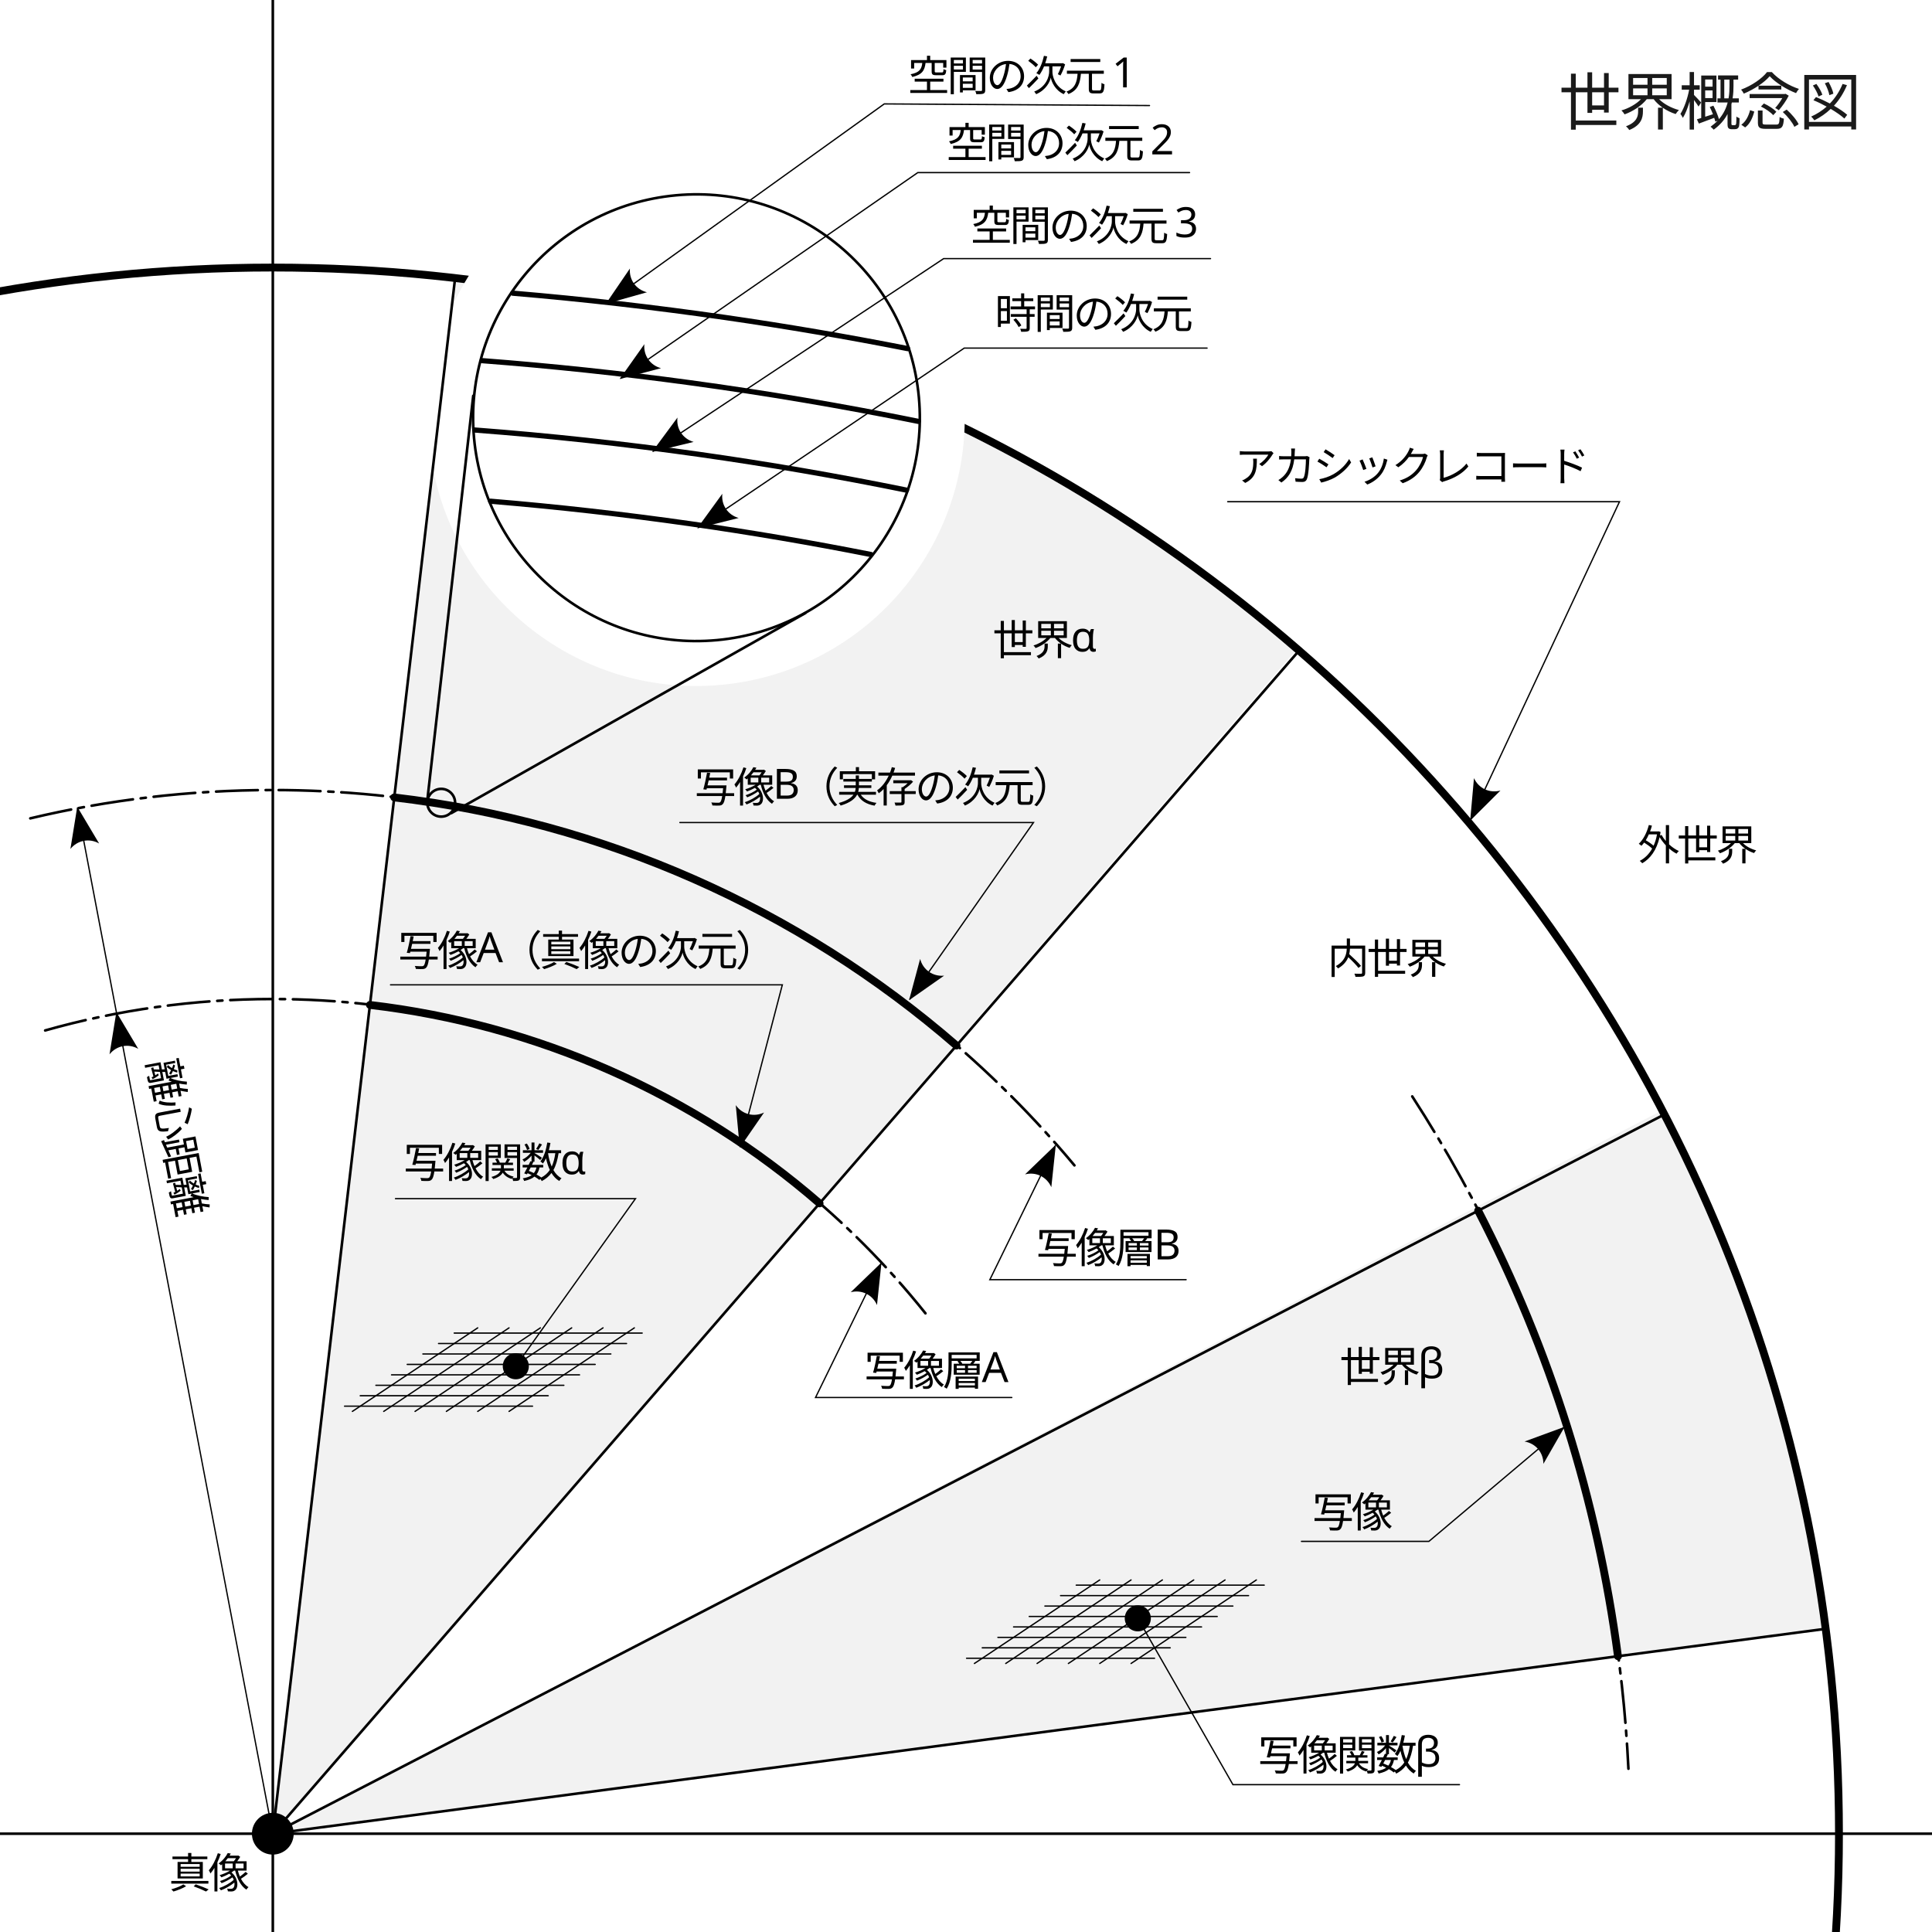
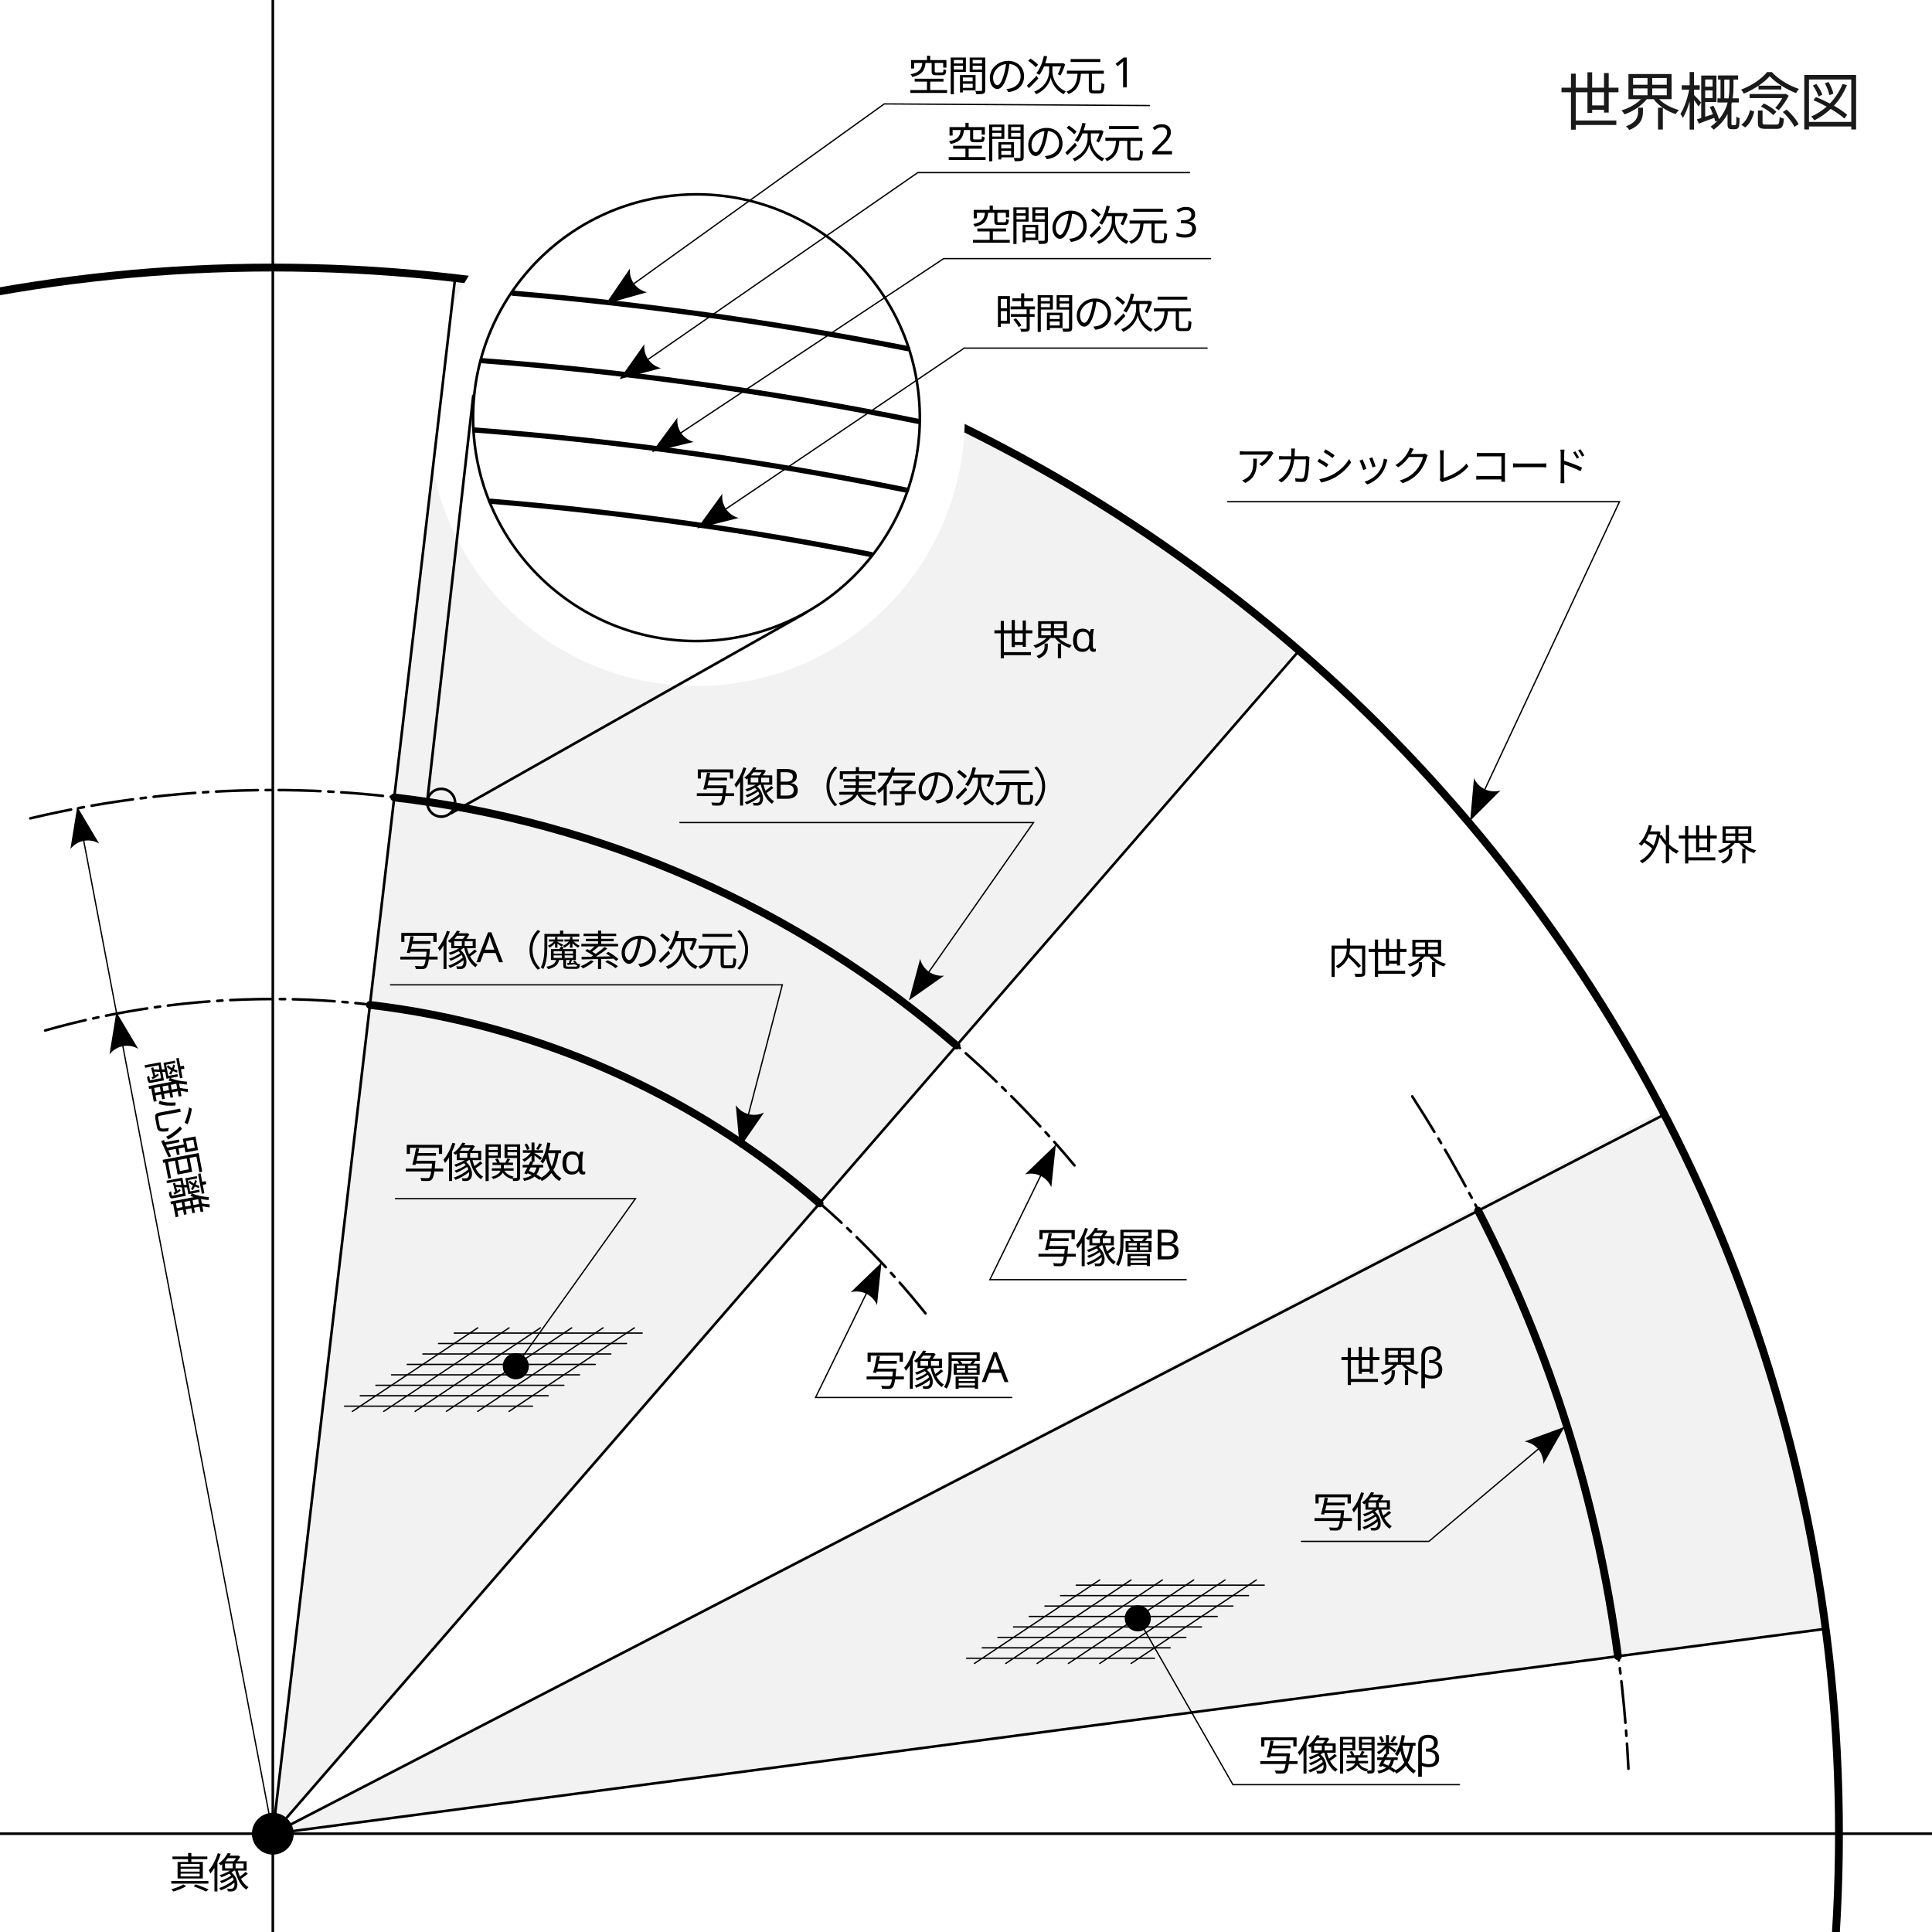
<svg xmlns="http://www.w3.org/2000/svg" width="740" height="740" viewBox="0 0 740 740" version="1.1" id="svg1">
  <defs id="defs1">
    <rect x="220.693" y="539.192" width="344.832" height="46.396" id="rect180" />
    <marker style="overflow:visible" id="Dot" refX="0" refY="0" orient="auto" markerWidth="2" markerHeight="2" viewBox="0 0 1 1" preserveAspectRatio="xMidYMid" markerUnits="userSpaceOnUse">
      <path transform="scale(0.5)" style="fill:context-stroke;fill-rule:evenodd;stroke:none" d="M 5,0 C 5,2.76 2.76,5 0,5 -2.76,5 -5,2.76 -5,0 c 0,-2.76 2.3,-5 5,-5 2.76,0 5,2.24 5,5 z" id="path135" />
    </marker>
    <marker style="overflow:visible" id="marker129" refX="6" refY="0" orient="auto-start-reverse" markerWidth="2" markerHeight="2" viewBox="0 0 1 1" preserveAspectRatio="xMidYMid" markerUnits="userSpaceOnUse">
      <path transform="scale(0.7)" d="M -2,-4 9,0 -2,4 c 2,-2.33 2,-5.66 0,-8 z" style="fill:context-stroke;fill-rule:evenodd;stroke:none" id="path129" />
    </marker>
    <marker style="overflow:visible" id="marker17" refX="6" refY="0" orient="auto-start-reverse" markerWidth="2" markerHeight="2" viewBox="0 0 1 1" preserveAspectRatio="xMidYMid" markerUnits="userSpaceOnUse">
      <path transform="scale(0.7)" d="M -2,-4 9,0 -2,4 c 2,-2.33 2,-5.66 0,-8 z" style="fill:context-stroke;fill-rule:evenodd;stroke:none" id="path17" />
    </marker>
    <marker style="overflow:visible" id="ConcaveTriangle" refX="6" refY="0" orient="auto-start-reverse" markerWidth="2" markerHeight="2" viewBox="0 0 1 1" preserveAspectRatio="xMidYMid" markerUnits="userSpaceOnUse">
      <path transform="scale(0.7)" d="M -2,-4 9,0 -2,4 c 2,-2.33 2,-5.66 0,-8 z" style="fill:context-stroke;fill-rule:evenodd;stroke:none" id="path7" />
    </marker>
  </defs>
  <g id="layer2">
    <rect style="fill:#ffffff;fill-opacity:1;fill-rule:evenodd;stroke:none;stroke-width:1;stroke-linecap:round;stroke-dasharray:none;stroke-opacity:1" id="rect1" width="740" height="740" x="0" y="0" />
  </g>
  <g id="layer3" style="display:none">
    <circle style="fill:none;fill-rule:evenodd;stroke:#000000;stroke-width:1;stroke-linecap:round;stroke-dasharray:none;stroke-opacity:1" id="circle8" cx="195.614" cy="702.204" r="519.825" />
    <circle style="fill:none;fill-rule:evenodd;stroke:#000000;stroke-width:3;stroke-linecap:round;stroke-dasharray:none;stroke-opacity:1" id="circle9" cx="195.614" cy="702.204" r="599.875" />
    <circle style="fill:none;fill-rule:evenodd;stroke:#000000;stroke-width:1;stroke-linecap:round;stroke-dasharray:none;stroke-opacity:1" id="circle10" cx="195.614" cy="702.204" r="399.75" />
    <circle style="fill:none;fill-rule:evenodd;stroke:#000000;stroke-width:1;stroke-linecap:round;stroke-dasharray:none;stroke-opacity:1" id="circle11" cx="195.614" cy="702.204" r="319.7" />
  </g>
  <g id="layer4">
    <path id="path152" style="fill:#f2f2f2;fill-opacity:1;fill-rule:evenodd;stroke:none;stroke-width:1;stroke-linecap:round;stroke-dasharray:none;stroke-opacity:1" d="M 636.457,425.379 104.493,702.35 699.063,623.963 a 599.875,599.875 0 0 0 -62.605,-198.584 z" />
    <path id="path151" style="fill:#f2f2f2;fill-opacity:1;fill-rule:evenodd;stroke:none;stroke-width:1;stroke-linecap:round;stroke-dasharray:none;stroke-opacity:1" d="M 174.932,106.799 104.493,702.35 496.7,248.69 A 599.875,599.875 0 0 0 174.932,106.799 Z" />
  </g>
  <g id="layer1">
    <path id="path1" style="fill:none;fill-rule:evenodd;stroke:#000000;stroke-linecap:round;stroke-dasharray:16, 3, 2, 3;stroke-dashoffset:0" d="m 540.922,419.95 c 26.466,40.903 47.017,85.275 61.096,131.774 12.29,40.592 19.649,82.803 21.705,125.742" />
    <g id="g3" transform="translate(-271.6874,-14.90057)">
      <path style="fill:none;fill-opacity:1;fill-rule:evenodd;stroke:#000000;stroke-width:1;stroke-linecap:round;stroke-dasharray:none;stroke-opacity:1" d="M -968.038,717.251 H 1720.4" id="path2" />
      <path style="fill:none;fill-opacity:1;fill-rule:evenodd;stroke:#000000;stroke-width:1;stroke-linecap:round;stroke-dasharray:none;stroke-opacity:1" d="M 376.181,-626.968 V 2061.47" id="path3" />
    </g>
    <circle style="fill:none;fill-rule:evenodd;stroke:#000000;stroke-width:3;stroke-linecap:round;stroke-dasharray:none;stroke-opacity:1" id="circle3" cx="104.493" cy="702.351" r="599.875" />
    <circle style="fill:#ffffff;fill-opacity:1;fill-rule:evenodd;stroke:none;stroke-width:1;stroke-linecap:round;stroke-dasharray:none;stroke-dashoffset:0;stroke-opacity:1" id="circle163" cx="251.018" cy="183.707" r="102.759" transform="rotate(-5.244652)" />
    <path id="circle5" style="fill:none;fill-rule:evenodd;stroke:#000000;stroke-linecap:round;stroke-dasharray:16, 3, 2, 3;stroke-dashoffset:0" d="m 17.296,394.687 c 27.719,-7.841 56.968,-12.036 87.197,-12.036 101.187,0 191.395,47.009 249.975,120.38" />
    <path id="path6" style="fill:none;fill-opacity:1;fill-rule:evenodd;stroke:#000000;stroke-width:1;stroke-linecap:round;stroke-dasharray:none;stroke-opacity:1" d="M 637.264,426.981 104.493,702.35 699.055,623.901" />
    <path id="path4" style="fill:none;fill-opacity:1;fill-rule:evenodd;stroke:#000000;stroke-width:3;stroke-linecap:round;stroke-dasharray:none;stroke-opacity:1" d="M 313.918,460.92 C 265.439,418.874 205.429,392.39 141.694,384.914" />
    <path id="path5" style="fill:none;fill-opacity:1;fill-rule:evenodd;stroke:#000000;stroke-width:1;stroke-linecap:round;stroke-dasharray:none;stroke-opacity:1" d="M 174.295,106.721 104.493,702.35 497.452,249.34" />
    <path id="circle7" style="fill:none;fill-rule:evenodd;stroke:#000000;stroke-width:3;stroke-linecap:round;stroke-dasharray:none;stroke-opacity:1" d="m 619.715,634.369 c -7.856,-59.547 -25.972,-117.282 -53.545,-170.643" />
    <circle style="fill:#000000;fill-rule:evenodd;stroke-width:3;stroke-linecap:round;stroke-dasharray:none" id="path12" cx="104.493" cy="702.351" r="8" />
    <path style="fill:#000000;fill-rule:evenodd;stroke:#000000;stroke-width:0.5;stroke-linecap:round;stroke-dasharray:none;stroke-dashoffset:0;stroke-opacity:1;marker-end:url(#marker17)" d="M 104.493,702.35 44.679,388.237" id="path15" />
    <path style="fill:#000000;fill-rule:evenodd;stroke:#000000;stroke-width:0.5;stroke-linecap:round;stroke-dasharray:none;stroke-dashoffset:0;stroke-opacity:1;marker-end:url(#ConcaveTriangle)" d="M 44.679,388.237 29.702,309.585" id="path16" />
    <g id="g128" transform="translate(-89.86675,6.416337)">
      <path style="fill:#000000;fill-rule:evenodd;stroke:#000000;stroke-width:0.5;stroke-linecap:round;stroke-dasharray:none;stroke-dashoffset:0;stroke-opacity:1" d="m 224.839,534.181 48,-32" id="path92" />
      <path style="fill:#000000;fill-rule:evenodd;stroke:#000000;stroke-width:0.5;stroke-linecap:round;stroke-dasharray:none;stroke-dashoffset:0;stroke-opacity:1" d="m 236.839,534.181 48,-32" id="path94" />
      <path style="fill:#000000;fill-rule:evenodd;stroke:#000000;stroke-width:0.5;stroke-linecap:round;stroke-dasharray:none;stroke-dashoffset:0;stroke-opacity:1" d="m 248.839,534.181 48,-32" id="path96" />
      <path style="fill:#000000;fill-rule:evenodd;stroke:#000000;stroke-width:0.5;stroke-linecap:round;stroke-dasharray:none;stroke-dashoffset:0;stroke-opacity:1" d="m 260.839,534.181 48,-32" id="path98" />
      <path style="fill:#000000;fill-rule:evenodd;stroke:#000000;stroke-width:0.5;stroke-linecap:round;stroke-dasharray:none;stroke-dashoffset:0;stroke-opacity:1" d="m 272.839,534.181 48,-32" id="path100" />
      <path style="fill:#000000;fill-rule:evenodd;stroke:#000000;stroke-width:0.5;stroke-linecap:round;stroke-dasharray:none;stroke-dashoffset:0;stroke-opacity:1" d="m 284.839,534.181 48,-32" id="path102" />
      <path style="fill:#000000;fill-rule:evenodd;stroke:#000000;stroke-width:0.5;stroke-linecap:round;stroke-dasharray:none;stroke-dashoffset:0;stroke-opacity:1" d="m 263.839,504.181 h 72" id="path106" />
      <path style="fill:#000000;fill-rule:evenodd;stroke:#000000;stroke-width:0.5;stroke-linecap:round;stroke-dasharray:none;stroke-dashoffset:0;stroke-opacity:1" d="m 257.839,508.181 h 72" id="path108" />
      <path style="fill:#000000;fill-rule:evenodd;stroke:#000000;stroke-width:0.5;stroke-linecap:round;stroke-dasharray:none;stroke-dashoffset:0;stroke-opacity:1" d="m 251.839,512.181 h 72" id="path110" />
      <path style="fill:#000000;fill-rule:evenodd;stroke:#000000;stroke-width:0.5;stroke-linecap:round;stroke-dasharray:none;stroke-dashoffset:0;stroke-opacity:1" d="m 245.839,516.181 h 72" id="path112" />
      <path style="fill:#000000;fill-rule:evenodd;stroke:#000000;stroke-width:0.5;stroke-linecap:round;stroke-dasharray:none;stroke-dashoffset:0;stroke-opacity:1" d="m 239.839,520.181 h 72" id="path114" />
      <path style="fill:#000000;fill-rule:evenodd;stroke:#000000;stroke-width:0.5;stroke-linecap:round;stroke-dasharray:none;stroke-dashoffset:0;stroke-opacity:1" d="m 233.839,524.181 h 72" id="path116" />
      <path style="fill:#000000;fill-rule:evenodd;stroke:#000000;stroke-width:0.5;stroke-linecap:round;stroke-dasharray:none;stroke-dashoffset:0;stroke-opacity:1" d="m 227.839,528.181 h 72" id="path118" />
      <path style="fill:#000000;fill-rule:evenodd;stroke:#000000;stroke-width:0.5;stroke-linecap:round;stroke-dasharray:none;stroke-dashoffset:0;stroke-opacity:1" d="m 221.839,532.181 h 72" id="path120" />
    </g>
    <path style="fill:none;fill-rule:evenodd;stroke:#000000;stroke-width:0.5;stroke-linecap:round;stroke-dasharray:none;stroke-dashoffset:0;stroke-opacity:1;marker-start:url(#marker129)" d="m 283.493,439.024 16.155,-61.809 H 149.585" id="path128" />
    <text xml:space="preserve" style="font-style:normal;font-variant:normal;font-weight:normal;font-stretch:normal;font-size:16px;line-height:10px;font-family:'IBM Plex Sans JP';-inkscape-font-specification:'IBM Plex Sans JP, Normal';font-variant-ligatures:normal;font-variant-caps:normal;font-variant-numeric:normal;font-variant-east-asian:normal;text-align:start;letter-spacing:-1px;text-anchor:start;fill:#000000;fill-opacity:1;fill-rule:evenodd;stroke:none;stroke-width:0.5;stroke-linecap:round;stroke-dasharray:none;stroke-dashoffset:0;stroke-opacity:1" x="152.451" y="369.887" id="text129">
-       <tspan id="tspan129" x="152.451" y="369.887">写像A（真像の次元）</tspan>
+       <tspan id="tspan129" x="152.451" y="369.887">写像A（魔素の次元）</tspan>
    </text>
    <path style="fill:none;fill-rule:evenodd;stroke:#000000;stroke-width:0.5;stroke-linecap:round;stroke-dasharray:none;stroke-dashoffset:0;stroke-opacity:1;marker-start:url(#marker129)" d="m 348.534,382.619 47.314,-67.573 H 260.416" id="path130" />
    <text xml:space="preserve" style="font-style:normal;font-variant:normal;font-weight:normal;font-stretch:normal;font-size:16px;line-height:10px;font-family:'IBM Plex Sans JP';-inkscape-font-specification:'IBM Plex Sans JP, Normal';font-variant-ligatures:normal;font-variant-caps:normal;font-variant-numeric:normal;font-variant-east-asian:normal;text-align:start;letter-spacing:-1px;text-anchor:start;fill:#000000;fill-opacity:1;fill-rule:evenodd;stroke:none;stroke-width:0.5;stroke-linecap:round;stroke-dasharray:none;stroke-dashoffset:0;stroke-opacity:1" x="266.022" y="307.274" id="text130">
      <tspan id="tspan130" x="266.022" y="307.274">写像B（実存の次元）</tspan>
    </text>
    <text xml:space="preserve" style="font-style:normal;font-variant:normal;font-weight:normal;font-stretch:normal;font-size:16px;line-height:10px;font-family:'IBM Plex Sans JP';-inkscape-font-specification:'IBM Plex Sans JP, Normal';font-variant-ligatures:normal;font-variant-caps:normal;font-variant-numeric:normal;font-variant-east-asian:normal;text-align:start;letter-spacing:-1px;text-anchor:start;fill:#000000;fill-opacity:1;fill-rule:evenodd;stroke:none;stroke-width:0.5;stroke-linecap:round;stroke-dasharray:none;stroke-dashoffset:0;stroke-opacity:1" x="331.051" y="530.687" id="text131">
      <tspan id="tspan131" x="331.051" y="530.687">写像層A</tspan>
    </text>
    <path style="fill:none;fill-rule:evenodd;stroke:#000000;stroke-width:0.5;stroke-linecap:round;stroke-dasharray:none;stroke-dashoffset:0;stroke-opacity:1;marker-start:url(#marker129)" d="m 404.145,438.97 -25.006,51.17 h 75.167" id="path132" />
    <text xml:space="preserve" style="font-style:normal;font-variant:normal;font-weight:normal;font-stretch:normal;font-size:16px;line-height:10px;font-family:'IBM Plex Sans JP';-inkscape-font-specification:'IBM Plex Sans JP, Normal';font-variant-ligatures:normal;font-variant-caps:normal;font-variant-numeric:normal;font-variant-east-asian:normal;text-align:start;letter-spacing:-1px;text-anchor:start;fill:#000000;fill-opacity:1;fill-rule:evenodd;stroke:none;stroke-width:0.5;stroke-linecap:round;stroke-dasharray:none;stroke-dashoffset:0;stroke-opacity:1" x="396.879" y="483.704" id="text132">
      <tspan id="tspan132" x="396.879" y="483.704">写像層B</tspan>
    </text>
    <path style="fill:none;fill-rule:evenodd;stroke:#000000;stroke-width:0.5;stroke-linecap:round;stroke-dasharray:none;stroke-dashoffset:0;stroke-opacity:1;marker-start:url(#marker129)" d="m 337.373,484.112 -25.006,51.17 h 75.167" id="path133" />
    <path style="fill:none;fill-rule:evenodd;stroke:#000000;stroke-width:0.5;stroke-linecap:round;stroke-dasharray:none;stroke-dashoffset:0;stroke-opacity:1;marker-start:url(#Dot)" d="m 197.559,523.298 45.841,-64.192 h -91.92" id="path134" />
    <text xml:space="preserve" style="font-style:normal;font-variant:normal;font-weight:normal;font-stretch:normal;font-size:16px;line-height:10px;font-family:'IBM Plex Sans JP';-inkscape-font-specification:'IBM Plex Sans JP, Normal';font-variant-ligatures:normal;font-variant-caps:normal;font-variant-numeric:normal;font-variant-east-asian:normal;text-align:start;letter-spacing:-1px;text-anchor:start;fill:#000000;fill-opacity:1;fill-rule:evenodd;stroke:none;stroke-width:0.5;stroke-linecap:round;stroke-dasharray:none;stroke-dashoffset:0;stroke-opacity:1" x="154.559" y="451.062" id="text135">
      <tspan id="tspan135" x="154.559" y="451.062">写像関数α</tspan>
    </text>
    <g id="g149" transform="translate(148.381,102.9694)">
      <path style="fill:#000000;fill-rule:evenodd;stroke:#000000;stroke-width:0.5;stroke-linecap:round;stroke-dasharray:none;stroke-dashoffset:0;stroke-opacity:1" d="m 224.839,534.181 48,-32" id="path136" />
      <path style="fill:#000000;fill-rule:evenodd;stroke:#000000;stroke-width:0.5;stroke-linecap:round;stroke-dasharray:none;stroke-dashoffset:0;stroke-opacity:1" d="m 236.839,534.181 48,-32" id="path137" />
      <path style="fill:#000000;fill-rule:evenodd;stroke:#000000;stroke-width:0.5;stroke-linecap:round;stroke-dasharray:none;stroke-dashoffset:0;stroke-opacity:1" d="m 248.839,534.181 48,-32" id="path138" />
      <path style="fill:#000000;fill-rule:evenodd;stroke:#000000;stroke-width:0.5;stroke-linecap:round;stroke-dasharray:none;stroke-dashoffset:0;stroke-opacity:1" d="m 260.839,534.181 48,-32" id="path139" />
      <path style="fill:#000000;fill-rule:evenodd;stroke:#000000;stroke-width:0.5;stroke-linecap:round;stroke-dasharray:none;stroke-dashoffset:0;stroke-opacity:1" d="m 272.839,534.181 48,-32" id="path140" />
      <path style="fill:#000000;fill-rule:evenodd;stroke:#000000;stroke-width:0.5;stroke-linecap:round;stroke-dasharray:none;stroke-dashoffset:0;stroke-opacity:1" d="m 284.839,534.181 48,-32" id="path141" />
      <path style="fill:#000000;fill-rule:evenodd;stroke:#000000;stroke-width:0.5;stroke-linecap:round;stroke-dasharray:none;stroke-dashoffset:0;stroke-opacity:1" d="m 263.839,504.181 h 72" id="path142" />
      <path style="fill:#000000;fill-rule:evenodd;stroke:#000000;stroke-width:0.5;stroke-linecap:round;stroke-dasharray:none;stroke-dashoffset:0;stroke-opacity:1" d="m 257.839,508.181 h 72" id="path143" />
      <path style="fill:#000000;fill-rule:evenodd;stroke:#000000;stroke-width:0.5;stroke-linecap:round;stroke-dasharray:none;stroke-dashoffset:0;stroke-opacity:1" d="m 251.839,512.181 h 72" id="path144" />
      <path style="fill:#000000;fill-rule:evenodd;stroke:#000000;stroke-width:0.5;stroke-linecap:round;stroke-dasharray:none;stroke-dashoffset:0;stroke-opacity:1" d="m 245.839,516.181 h 72" id="path145" />
      <path style="fill:#000000;fill-rule:evenodd;stroke:#000000;stroke-width:0.5;stroke-linecap:round;stroke-dasharray:none;stroke-dashoffset:0;stroke-opacity:1" d="m 239.839,520.181 h 72" id="path146" />
      <path style="fill:#000000;fill-rule:evenodd;stroke:#000000;stroke-width:0.5;stroke-linecap:round;stroke-dasharray:none;stroke-dashoffset:0;stroke-opacity:1" d="m 233.839,524.181 h 72" id="path147" />
      <path style="fill:#000000;fill-rule:evenodd;stroke:#000000;stroke-width:0.5;stroke-linecap:round;stroke-dasharray:none;stroke-dashoffset:0;stroke-opacity:1" d="m 227.839,528.181 h 72" id="path148" />
      <path style="fill:#000000;fill-rule:evenodd;stroke:#000000;stroke-width:0.5;stroke-linecap:round;stroke-dasharray:none;stroke-dashoffset:0;stroke-opacity:1" d="m 221.839,532.181 h 72" id="path149" />
    </g>
    <path style="fill:none;fill-rule:evenodd;stroke:#000000;stroke-width:0.5;stroke-linecap:round;stroke-dasharray:none;stroke-dashoffset:0;stroke-opacity:1;marker-start:url(#Dot)" d="m 435.807,619.851 36.436,63.709 h 86.766" id="path150" />
    <text xml:space="preserve" style="font-style:normal;font-variant:normal;font-weight:normal;font-stretch:normal;font-size:16px;line-height:10px;font-family:'IBM Plex Sans JP';-inkscape-font-specification:'IBM Plex Sans JP, Normal';font-variant-ligatures:normal;font-variant-caps:normal;font-variant-numeric:normal;font-variant-east-asian:normal;text-align:start;letter-spacing:-1px;text-anchor:start;fill:#000000;fill-opacity:1;fill-rule:evenodd;stroke:none;stroke-width:0.5;stroke-linecap:round;stroke-dasharray:none;stroke-dashoffset:0;stroke-opacity:1" x="481.837" y="678.024" id="text150">
      <tspan id="tspan150" x="481.837" y="678.024">写像関数β</tspan>
    </text>
    <text xml:space="preserve" style="font-style:normal;font-variant:normal;font-weight:normal;font-stretch:normal;font-size:16px;line-height:10px;font-family:'IBM Plex Sans JP';-inkscape-font-specification:'IBM Plex Sans JP, Normal';font-variant-ligatures:normal;font-variant-caps:normal;font-variant-numeric:normal;font-variant-east-asian:normal;text-align:start;letter-spacing:-1px;text-anchor:start;fill:#000000;fill-opacity:1;fill-rule:evenodd;stroke:none;stroke-width:0.5;stroke-linecap:round;stroke-dasharray:none;stroke-dashoffset:0;stroke-opacity:1" x="513.047" y="529.221" id="text151">
      <tspan id="tspan151" x="513.047" y="529.221">世界β</tspan>
    </text>
    <text xml:space="preserve" style="font-style:normal;font-variant:normal;font-weight:normal;font-stretch:normal;font-size:16px;line-height:10px;font-family:'IBM Plex Sans JP';-inkscape-font-specification:'IBM Plex Sans JP, Normal';font-variant-ligatures:normal;font-variant-caps:normal;font-variant-numeric:normal;font-variant-east-asian:normal;text-align:start;letter-spacing:-1px;text-anchor:start;fill:#000000;fill-opacity:1;fill-rule:evenodd;stroke:none;stroke-width:0.5;stroke-linecap:round;stroke-dasharray:none;stroke-dashoffset:0;stroke-opacity:1" x="64.7" y="723.185" id="text152">
      <tspan id="tspan152" x="64.7" y="723.185">真像</tspan>
    </text>
    <path style="fill:none;fill-rule:evenodd;stroke:#000000;stroke-width:0.5;stroke-linecap:round;stroke-dasharray:none;stroke-dashoffset:0;stroke-opacity:1;marker-start:url(#marker129)" d="m 598.857,546.863 -51.557,43.521 h -48.807" id="path153" />
    <text xml:space="preserve" style="font-style:normal;font-variant:normal;font-weight:normal;font-stretch:normal;font-size:16px;line-height:10px;font-family:'IBM Plex Sans JP';-inkscape-font-specification:'IBM Plex Sans JP, Normal';font-variant-ligatures:normal;font-variant-caps:normal;font-variant-numeric:normal;font-variant-east-asian:normal;text-align:start;letter-spacing:-1px;text-anchor:start;fill:#000000;fill-opacity:1;fill-rule:evenodd;stroke:none;stroke-width:0.5;stroke-linecap:round;stroke-dasharray:none;stroke-dashoffset:0;stroke-opacity:1" x="502.613" y="584.937" id="text153">
      <tspan id="tspan153" x="502.613" y="584.937">写像</tspan>
    </text>
    <text xml:space="preserve" style="font-style:normal;font-variant:normal;font-weight:normal;font-stretch:normal;font-size:16px;line-height:10px;font-family:'IBM Plex Sans JP';-inkscape-font-specification:'IBM Plex Sans JP, Normal';font-variant-ligatures:normal;font-variant-caps:normal;font-variant-numeric:normal;font-variant-east-asian:normal;text-align:start;letter-spacing:-1px;text-anchor:start;fill:#000000;fill-opacity:1;fill-rule:evenodd;stroke:none;stroke-width:0.5;stroke-linecap:round;stroke-dasharray:none;stroke-dashoffset:0;stroke-opacity:1" x="380.13" y="250.847" id="text154">
      <tspan id="tspan154" x="380.13" y="250.847">世界α</tspan>
    </text>
    <path style="fill:none;fill-rule:evenodd;stroke:#000000;stroke-width:0.5;stroke-linecap:round;stroke-dasharray:none;stroke-dashoffset:0;stroke-opacity:1;marker-start:url(#marker129)" d="m 563.362,313.82 56.942,-121.659 H 470.241" id="path154" />
    <text xml:space="preserve" style="font-style:normal;font-variant:normal;font-weight:normal;font-stretch:normal;font-size:16px;line-height:10px;font-family:'IBM Plex Sans JP';-inkscape-font-specification:'IBM Plex Sans JP, Normal';font-variant-ligatures:normal;font-variant-caps:normal;font-variant-numeric:normal;font-variant-east-asian:normal;text-align:start;letter-spacing:-1px;text-anchor:start;fill:#000000;fill-opacity:1;fill-rule:evenodd;stroke:none;stroke-width:0.5;stroke-linecap:round;stroke-dasharray:none;stroke-dashoffset:0;stroke-opacity:1" x="472.895" y="184.389" id="text155">
      <tspan id="tspan155" x="472.895" y="184.389">アカシックレコード</tspan>
    </text>
    <text xml:space="preserve" style="font-style:normal;font-variant:normal;font-weight:normal;font-stretch:normal;font-size:16px;line-height:10px;font-family:'IBM Plex Sans JP';-inkscape-font-specification:'IBM Plex Sans JP, Normal';font-variant-ligatures:normal;font-variant-caps:normal;font-variant-numeric:normal;font-variant-east-asian:normal;text-align:start;letter-spacing:-1px;text-anchor:start;fill:#000000;fill-opacity:1;fill-rule:evenodd;stroke:none;stroke-width:0.5;stroke-linecap:round;stroke-dasharray:none;stroke-dashoffset:0;stroke-opacity:1" x="627.263" y="329.446" id="text156">
      <tspan id="tspan156" x="627.263" y="329.446">外世界</tspan>
    </text>
    <text xml:space="preserve" style="font-style:normal;font-variant:normal;font-weight:normal;font-stretch:normal;font-size:16px;line-height:10px;font-family:'IBM Plex Sans JP';-inkscape-font-specification:'IBM Plex Sans JP, Normal';font-variant-ligatures:normal;font-variant-caps:normal;font-variant-numeric:normal;font-variant-east-asian:normal;text-align:start;letter-spacing:-1px;text-anchor:start;fill:#000000;fill-opacity:1;fill-rule:evenodd;stroke:none;stroke-width:0.5;stroke-linecap:round;stroke-dasharray:none;stroke-dashoffset:0;stroke-opacity:1" x="508.449" y="372.892" id="text157">
      <tspan id="tspan157" x="508.449" y="372.892">内世界</tspan>
    </text>
    <text xml:space="preserve" style="font-style:normal;font-variant:normal;font-weight:normal;font-stretch:normal;font-size:16px;line-height:10px;font-family:'IBM Plex Sans JP';-inkscape-font-specification:'IBM Plex Sans JP, Normal';font-variant-ligatures:normal;font-variant-caps:normal;font-variant-numeric:normal;font-variant-east-asian:normal;text-align:start;letter-spacing:-1px;text-anchor:start;fill:#000000;fill-opacity:1;fill-rule:evenodd;stroke:none;stroke-width:0.5;stroke-linecap:round;stroke-dasharray:none;stroke-dashoffset:0;stroke-opacity:1" x="410.183" y="20.119" id="text158" transform="rotate(79.28674)">
      <tspan id="tspan158" x="410.183" y="20.119">離心距離</tspan>
    </text>
    <circle style="fill:none;fill-opacity:1;fill-rule:evenodd;stroke:#000000;stroke-width:1;stroke-linecap:round;stroke-dasharray:none;stroke-dashoffset:0;stroke-opacity:1" id="path158" cx="168.995" cy="307.471" r="5.32" />
    <circle style="fill:none;fill-opacity:1;fill-rule:evenodd;stroke:#000000;stroke-width:1;stroke-linecap:round;stroke-dasharray:none;stroke-dashoffset:0;stroke-opacity:1" id="circle158" cx="251.018" cy="183.707" r="85.548" transform="rotate(-5.244652)" />
    <path id="circle159" style="fill:none;fill-rule:evenodd;stroke:#000000;stroke-width:2;stroke-linecap:round;stroke-dasharray:none;stroke-opacity:1" d="m 347.201,187.731 c -26.407,-5.38 -52.965,-9.957 -79.636,-13.727 -28.429,-4.018 -56.987,-7.118 -85.63,-9.294" />
    <path id="circle160" style="fill:none;fill-rule:evenodd;stroke:#000000;stroke-width:2;stroke-linecap:round;stroke-dasharray:none;stroke-opacity:1" d="m 351.707,161.388 c -29.044,-5.897 -58.266,-10.841 -87.619,-14.828 -26.364,-3.58 -52.834,-6.388 -79.375,-8.417" />
    <path id="circle161" style="fill:none;fill-rule:evenodd;stroke:#000000;stroke-width:2;stroke-linecap:round;stroke-dasharray:none;stroke-opacity:1" d="m 347.632,133.519 c -23.144,-4.559 -46.397,-8.526 -69.735,-11.899 -27.057,-3.91 -54.229,-7.02 -81.481,-9.325" />
    <path id="circle162" style="fill:none;fill-rule:evenodd;stroke:#000000;stroke-width:2;stroke-linecap:round;stroke-dasharray:none;stroke-opacity:1" d="m 333.61,212.391 c -22.901,-4.535 -45.915,-8.454 -69.017,-11.755 -25.458,-3.638 -51.023,-6.524 -76.662,-8.654" />
    <path style="fill:none;fill-opacity:1;fill-rule:evenodd;stroke:#000000;stroke-width:1;stroke-linecap:round;stroke-dasharray:none;stroke-dashoffset:0;stroke-opacity:1" d="M 163.639,306.849 181.261,151.597" id="path163" />
    <path style="fill:none;fill-opacity:1;fill-rule:evenodd;stroke:#000000;stroke-width:1;stroke-linecap:round;stroke-dasharray:none;stroke-dashoffset:0;stroke-opacity:1" d="M 172.881,311.434 308.493,234.798" id="path164" />
    <path id="circle4" style="fill:none;fill-rule:evenodd;stroke:#000000;stroke-linecap:round;stroke-dasharray:16, 3, 2, 3;stroke-dashoffset:0" d="m 11.596,313.451 c 29.811,-7.095 60.916,-10.85 92.898,-10.85 106.02,0 207.698,42.116 282.666,117.084 8.556,8.556 16.684,17.459 24.37,26.678" />
    <path id="circle6" style="fill:none;fill-rule:evenodd;stroke:#000000;stroke-width:3;stroke-linecap:round;stroke-dasharray:none;stroke-opacity:1" d="M 366.358,400.469 C 305.74,347.894 230.703,314.778 151.008,305.43" />
    <path style="fill:none;fill-rule:evenodd;stroke:#000000;stroke-width:0.5;stroke-linecap:round;stroke-dasharray:none;stroke-dashoffset:0;stroke-opacity:1;marker-start:url(#marker129)" d="M 232.515,116.03 338.694,39.797 440.276,40.424" id="path169" />
    <text xml:space="preserve" style="font-style:normal;font-variant:normal;font-weight:normal;font-stretch:normal;font-size:16px;line-height:10px;font-family:'IBM Plex Sans JP';-inkscape-font-specification:'IBM Plex Sans JP, Normal';font-variant-ligatures:normal;font-variant-caps:normal;font-variant-numeric:normal;font-variant-east-asian:normal;text-align:start;letter-spacing:-1px;text-anchor:start;fill:#000000;fill-opacity:1;fill-rule:evenodd;stroke:none;stroke-width:0.5;stroke-linecap:round;stroke-dasharray:none;stroke-dashoffset:0;stroke-opacity:1" x="347.708" y="34.793" id="text169">
      <tspan id="tspan169" x="347.708" y="34.793">空間の次元 1</tspan>
    </text>
    <path style="fill:none;fill-rule:evenodd;stroke:#000000;stroke-width:0.5;stroke-linecap:round;stroke-dasharray:none;stroke-dashoffset:0;stroke-opacity:1;marker-start:url(#marker129)" d="M 237.835,144.847 351.538,66.106 H 455.627" id="path170" />
    <text xml:space="preserve" style="font-style:normal;font-variant:normal;font-weight:normal;font-stretch:normal;font-size:16px;line-height:10px;font-family:'IBM Plex Sans JP';-inkscape-font-specification:'IBM Plex Sans JP, Normal';font-variant-ligatures:normal;font-variant-caps:normal;font-variant-numeric:normal;font-variant-east-asian:normal;text-align:start;letter-spacing:-1px;text-anchor:start;fill:#000000;fill-opacity:1;fill-rule:evenodd;stroke:none;stroke-width:0.5;stroke-linecap:round;stroke-dasharray:none;stroke-dashoffset:0;stroke-opacity:1" x="362.432" y="60.475" id="text170">
      <tspan id="tspan170" x="362.432" y="60.475">空間の次元 2</tspan>
    </text>
    <path style="fill:none;fill-rule:evenodd;stroke:#000000;stroke-width:0.5;stroke-linecap:round;stroke-dasharray:none;stroke-dashoffset:0;stroke-opacity:1;marker-start:url(#marker129)" d="M 250.248,172.777 361.443,99.052 h 102.209" id="path171" />
    <text xml:space="preserve" style="font-style:normal;font-variant:normal;font-weight:normal;font-stretch:normal;font-size:16px;line-height:10px;font-family:'IBM Plex Sans JP';-inkscape-font-specification:'IBM Plex Sans JP, Normal';font-variant-ligatures:normal;font-variant-caps:normal;font-variant-numeric:normal;font-variant-east-asian:normal;text-align:start;letter-spacing:-1px;text-anchor:start;fill:#000000;fill-opacity:1;fill-rule:evenodd;stroke:none;stroke-width:0.5;stroke-linecap:round;stroke-dasharray:none;stroke-dashoffset:0;stroke-opacity:1" x="371.711" y="92.167" id="text171">
      <tspan id="tspan171" x="371.711" y="92.167">空間の次元 3</tspan>
    </text>
    <path style="fill:none;fill-rule:evenodd;stroke:#000000;stroke-width:0.5;stroke-linecap:round;stroke-dasharray:none;stroke-dashoffset:0;stroke-opacity:1;marker-start:url(#marker129)" d="m 267.538,202.037 101.79,-68.709 h 93.001" id="path172" />
    <text xml:space="preserve" style="font-style:normal;font-variant:normal;font-weight:normal;font-stretch:normal;font-size:16px;line-height:10px;font-family:'IBM Plex Sans JP';-inkscape-font-specification:'IBM Plex Sans JP, Normal';font-variant-ligatures:normal;font-variant-caps:normal;font-variant-numeric:normal;font-variant-east-asian:normal;text-align:start;letter-spacing:-1px;text-anchor:start;fill:#000000;fill-opacity:1;fill-rule:evenodd;stroke:none;stroke-width:0.5;stroke-linecap:round;stroke-dasharray:none;stroke-dashoffset:0;stroke-opacity:1" x="381.015" y="125.816" id="text172">
      <tspan id="tspan172" x="381.015" y="125.816">時間の次元</tspan>
    </text>
    <text xml:space="preserve" style="font-style:normal;font-variant:normal;font-weight:normal;font-stretch:normal;font-size:24px;line-height:30px;font-family:'07LogoTypeGothic-Condense';-inkscape-font-specification:'07LogoTypeGothic-Condense, Normal';font-variant-ligatures:normal;font-variant-caps:normal;font-variant-numeric:normal;font-variant-east-asian:normal;text-align:justify;letter-spacing:-1px;text-anchor:start;fill:#1a1a1a;fill-opacity:1;fill-rule:evenodd;stroke:none;stroke-width:1;stroke-linecap:butt;stroke-dasharray:none;stroke-dashoffset:0;stroke-opacity:1" x="596.968" y="47.744" id="text180">
      <tspan id="tspan180" x="596.968" y="47.744">世界概念図</tspan>
    </text>
  </g>
</svg>
